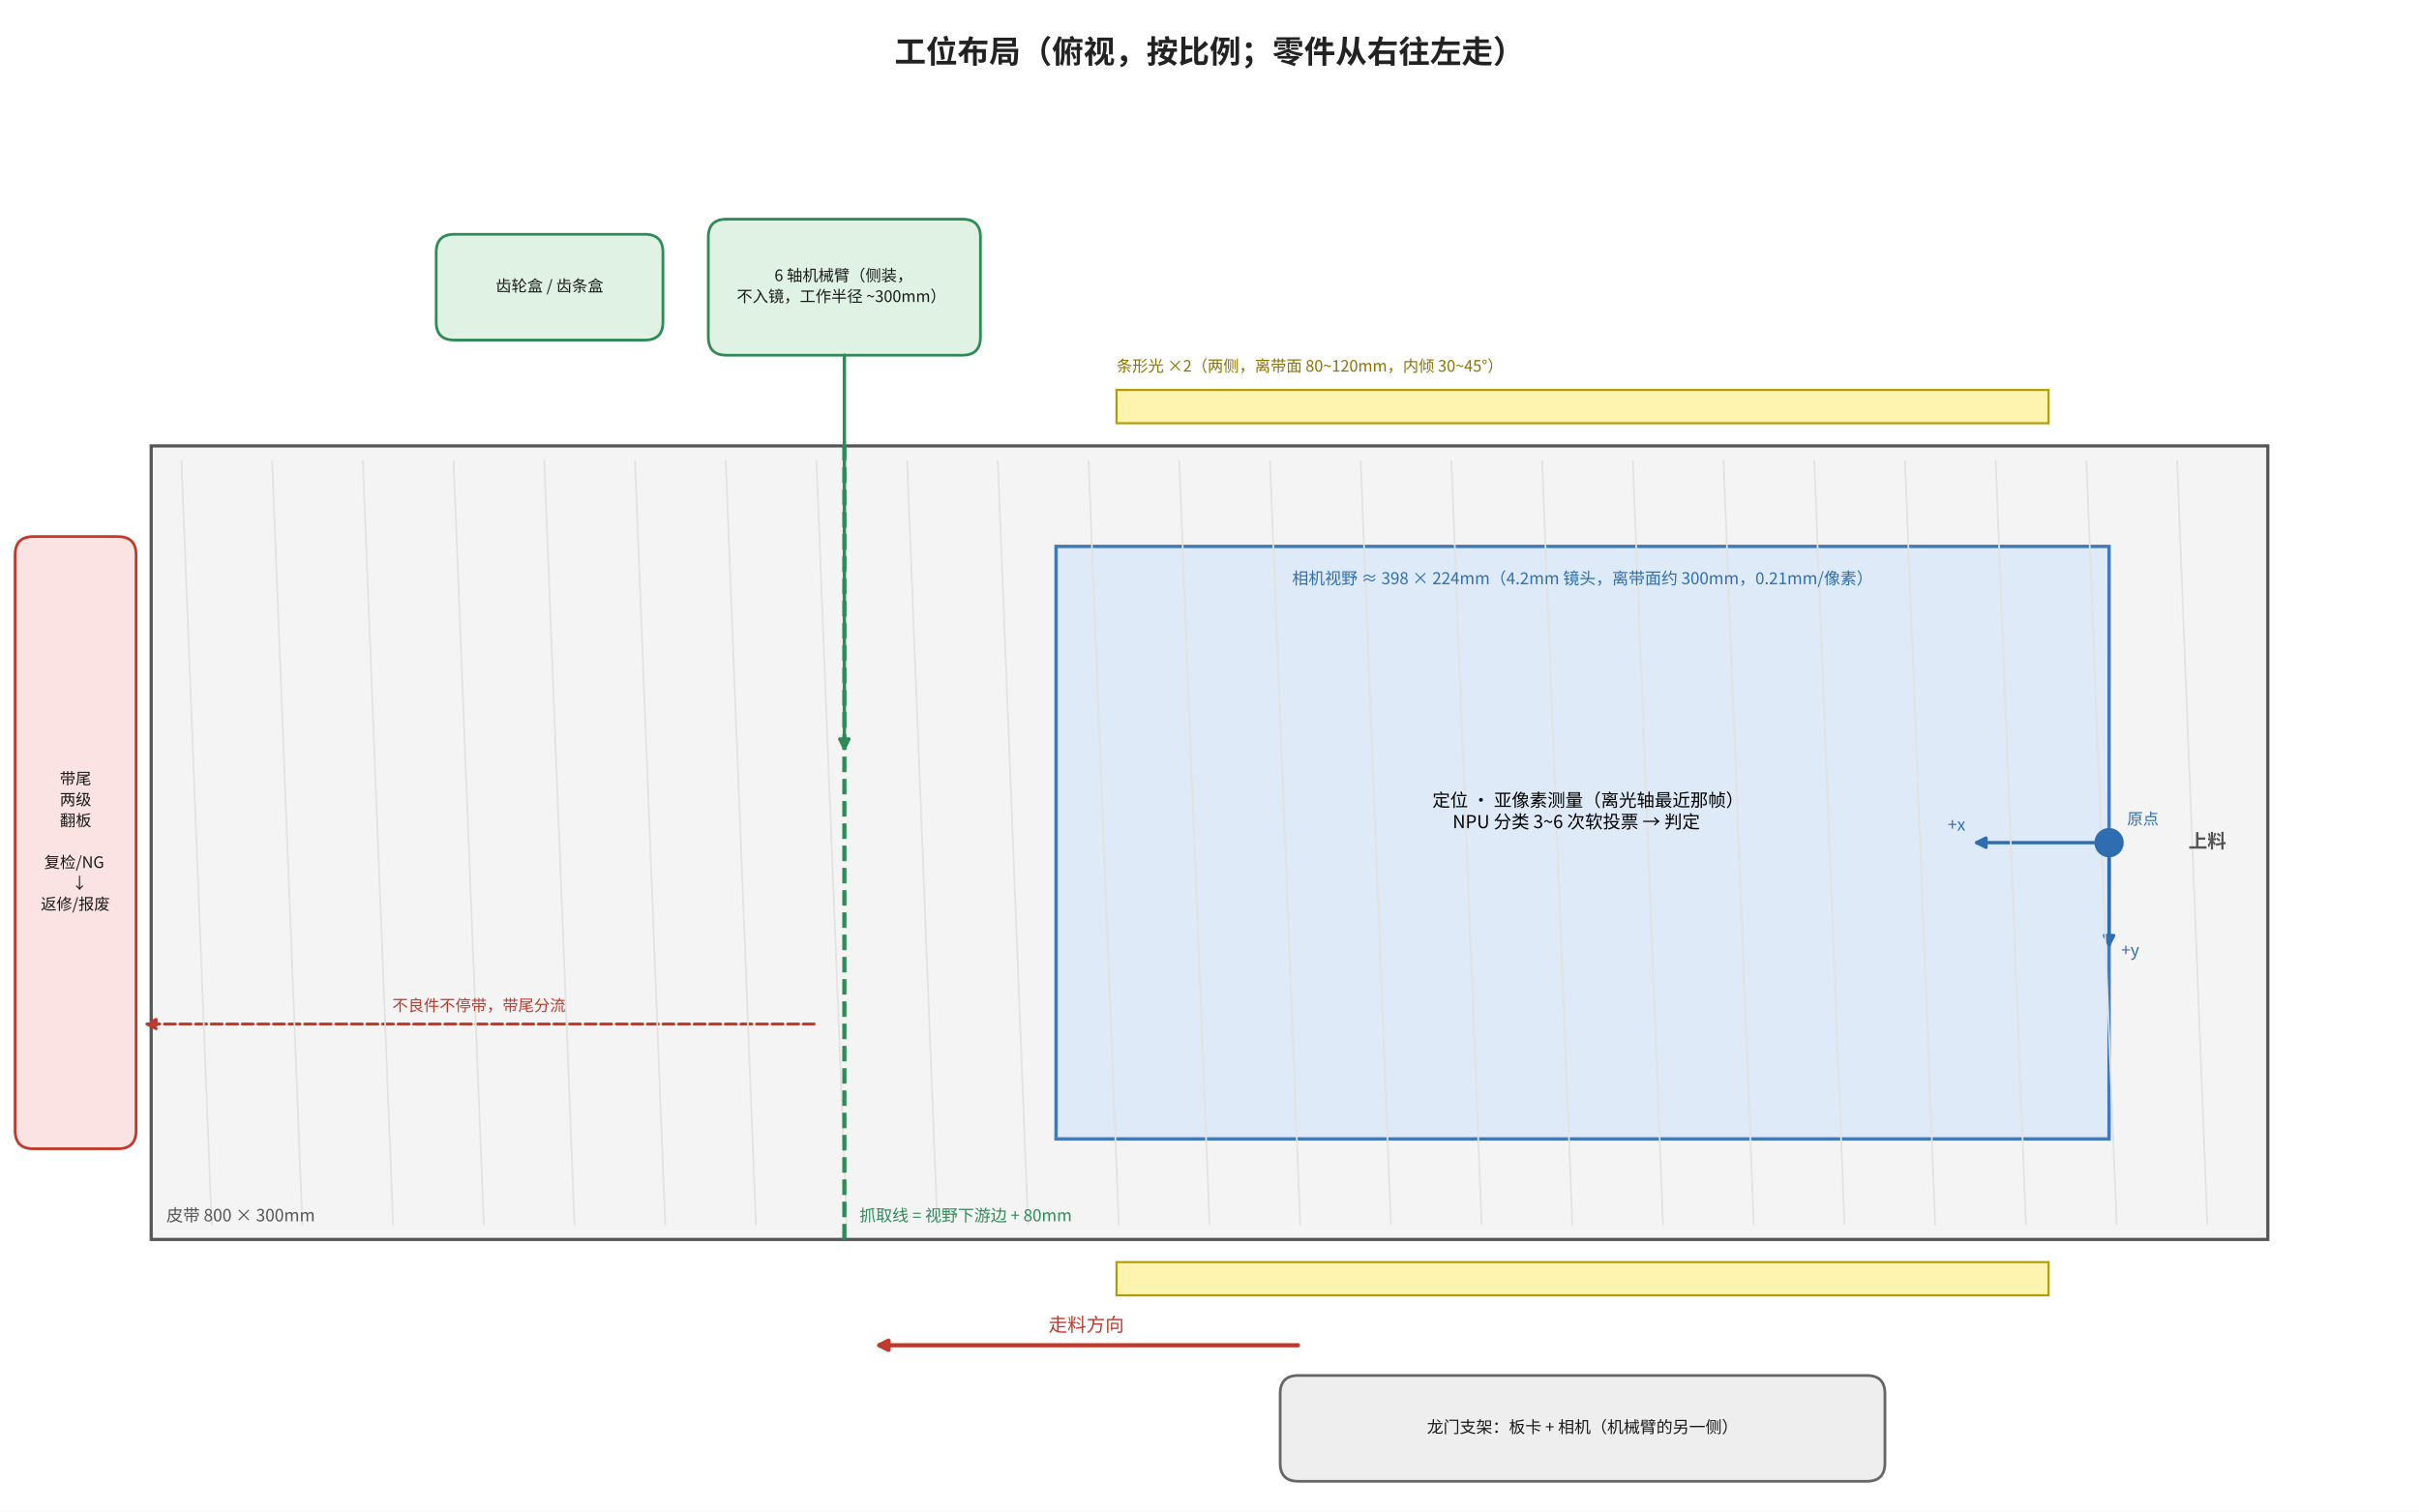
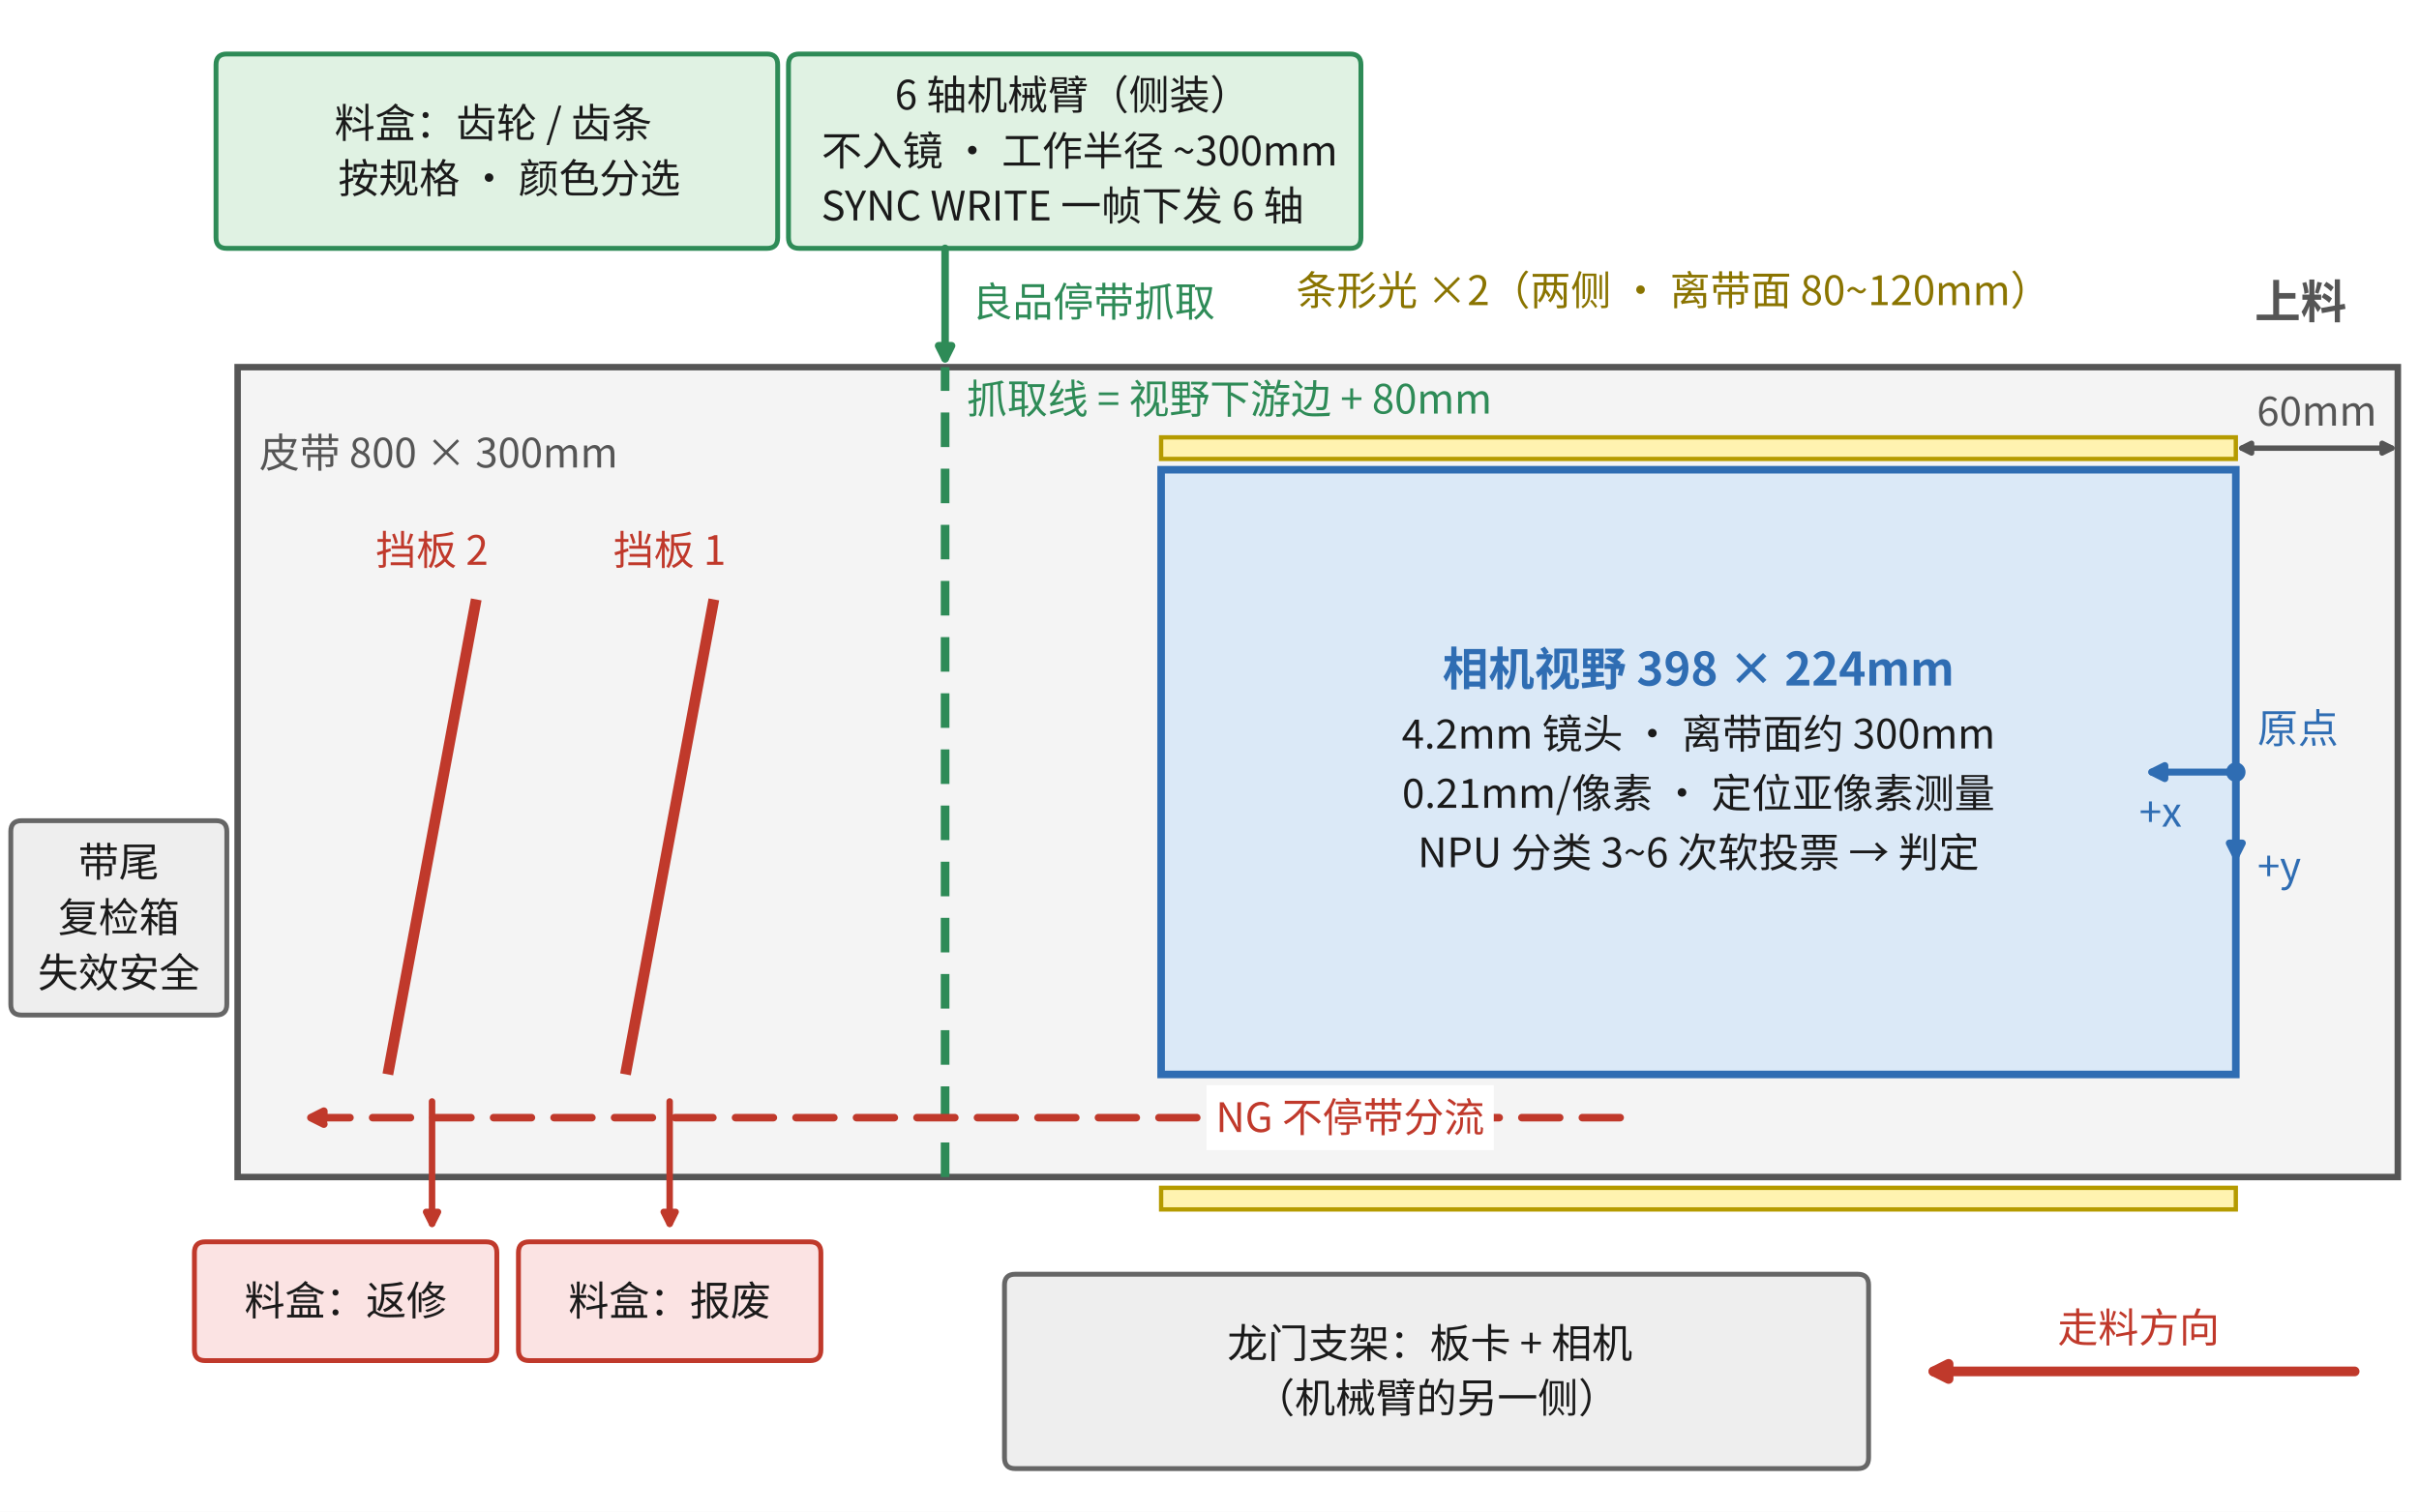
- <svg xmlns="http://www.w3.org/2000/svg" width="1152pt" height="720pt" viewBox="0 0 1152 720" version="1.1">
+ <svg xmlns="http://www.w3.org/2000/svg" width="447.92pt" height="280pt" viewBox="0 0 447.92 280" version="1.1">
  <defs>
    <style type="text/css">*{stroke-linejoin: round; stroke-linecap: butt}</style>
  </defs>
  <g id="figure_1">
    <g id="patch_1">
-       <path d="M 0 720  L 1152 720  L 1152 0  L 0 0  z " style="fill: #ffffff" />
+       <path d="M 0 280  L 447.92 280  L 447.92 0  L 0 0  z " style="fill: #ffffff" />
    </g>
    <g id="axes_1">
+       <g id="line2d_1">
+         <path d="M 66 216  L 50 70  " clip-path="url(#p05f12b96dc)" style="fill: none; stroke: #ededed; stroke-width: 0.7; stroke-linecap: square" />
+       </g>
+       <g id="line2d_2">
+         <path d="M 86 216  L 70 70  " clip-path="url(#p05f12b96dc)" style="fill: none; stroke: #ededed; stroke-width: 0.7; stroke-linecap: square" />
+       </g>
+       <g id="line2d_3">
+         <path d="M 106 216  L 90 70  " clip-path="url(#p05f12b96dc)" style="fill: none; stroke: #ededed; stroke-width: 0.7; stroke-linecap: square" />
+       </g>
+       <g id="line2d_4">
+         <path d="M 126 216  L 110 70  " clip-path="url(#p05f12b96dc)" style="fill: none; stroke: #ededed; stroke-width: 0.7; stroke-linecap: square" />
+       </g>
+       <g id="line2d_5">
+         <path d="M 146 216  L 130 70  " clip-path="url(#p05f12b96dc)" style="fill: none; stroke: #ededed; stroke-width: 0.7; stroke-linecap: square" />
+       </g>
+       <g id="line2d_6">
+         <path d="M 166 216  L 150 70  " clip-path="url(#p05f12b96dc)" style="fill: none; stroke: #ededed; stroke-width: 0.7; stroke-linecap: square" />
+       </g>
+       <g id="line2d_7">
+         <path d="M 186 216  L 170 70  " clip-path="url(#p05f12b96dc)" style="fill: none; stroke: #ededed; stroke-width: 0.7; stroke-linecap: square" />
+       </g>
+       <g id="line2d_8">
+         <path d="M 206 216  L 190 70  " clip-path="url(#p05f12b96dc)" style="fill: none; stroke: #ededed; stroke-width: 0.7; stroke-linecap: square" />
+       </g>
+       <g id="line2d_9">
+         <path d="M 226 216  L 210 70  " clip-path="url(#p05f12b96dc)" style="fill: none; stroke: #ededed; stroke-width: 0.7; stroke-linecap: square" />
+       </g>
+       <g id="line2d_10">
+         <path d="M 246 216  L 230 70  " clip-path="url(#p05f12b96dc)" style="fill: none; stroke: #ededed; stroke-width: 0.7; stroke-linecap: square" />
+       </g>
+       <g id="line2d_11">
+         <path d="M 266 216  L 250 70  " clip-path="url(#p05f12b96dc)" style="fill: none; stroke: #ededed; stroke-width: 0.7; stroke-linecap: square" />
+       </g>
+       <g id="line2d_12">
+         <path d="M 286 216  L 270 70  " clip-path="url(#p05f12b96dc)" style="fill: none; stroke: #ededed; stroke-width: 0.7; stroke-linecap: square" />
+       </g>
+       <g id="line2d_13">
+         <path d="M 306 216  L 290 70  " clip-path="url(#p05f12b96dc)" style="fill: none; stroke: #ededed; stroke-width: 0.7; stroke-linecap: square" />
+       </g>
+       <g id="line2d_14">
+         <path d="M 326 216  L 310 70  " clip-path="url(#p05f12b96dc)" style="fill: none; stroke: #ededed; stroke-width: 0.7; stroke-linecap: square" />
+       </g>
+       <g id="line2d_15">
+         <path d="M 346 216  L 330 70  " clip-path="url(#p05f12b96dc)" style="fill: none; stroke: #ededed; stroke-width: 0.7; stroke-linecap: square" />
+       </g>
+       <g id="line2d_16">
+         <path d="M 366 216  L 350 70  " clip-path="url(#p05f12b96dc)" style="fill: none; stroke: #ededed; stroke-width: 0.7; stroke-linecap: square" />
+       </g>
+       <g id="line2d_17">
+         <path d="M 386 216  L 370 70  " clip-path="url(#p05f12b96dc)" style="fill: none; stroke: #ededed; stroke-width: 0.7; stroke-linecap: square" />
+       </g>
+       <g id="line2d_18">
+         <path d="M 406 216  L 390 70  " clip-path="url(#p05f12b96dc)" style="fill: none; stroke: #ededed; stroke-width: 0.7; stroke-linecap: square" />
+       </g>
+       <g id="line2d_19">
+         <path d="M 426 216  L 410 70  " clip-path="url(#p05f12b96dc)" style="fill: none; stroke: #ededed; stroke-width: 0.7; stroke-linecap: square" />
+       </g>
      <g id="patch_2">
-         <path d="M 72 590.4  L 1080 590.4  L 1080 212.4  L 72 212.4  z " clip-path="url(#p52ec1fbb9e)" style="fill: #f4f4f4; stroke: #555555; stroke-width: 1.5; stroke-linejoin: miter" />
+         <path d="M 44 218  L 444 218  L 444 68  L 44 68  z " clip-path="url(#p4584361cea)" style="fill: #f4f4f4; stroke: #555555; stroke-width: 1.2; stroke-linejoin: miter" />
      </g>
      <g id="patch_3">
-         <path d="M 502.92 542.52  L 1004.4 542.52  L 1004.4 260.28  L 502.92 260.28  z " clip-path="url(#p52ec1fbb9e)" style="fill: #dbe9f7; opacity: 0.9; stroke: #2f6db3; stroke-width: 1.6; stroke-linejoin: miter" />
+         <path d="M 215 199  L 414 199  L 414 87  L 215 87  z " clip-path="url(#p4584361cea)" style="fill: #dbe9f7; stroke: #2f6db3; stroke-width: 1.4; stroke-linejoin: miter" />
      </g>
      <g id="patch_4">
-         <path d="M 1004.4 401.4  Q 972 401.4 941.389 401.4  " clip-path="url(#p52ec1fbb9e)" style="fill: none; stroke: #2f6db3; stroke-width: 1.6; stroke-linecap: round" />
-         <path d="M 945.789 403.6  L 941.389 401.4  L 945.789 399.2  z " clip-path="url(#p52ec1fbb9e)" style="fill: #2f6db3; stroke: #2f6db3; stroke-width: 1.6; stroke-linecap: round" />
+         <path d="M 215 85  L 414 85  L 414 81  L 215 81  z " clip-path="url(#p4584361cea)" style="fill: #fff3b0; stroke: #b59b00; stroke-width: 0.8; stroke-linejoin: miter" />
      </g>
      <g id="patch_5">
-         <path d="M 1004.4 401.4  Q 1004.4 426.6 1004.4 450.011  " clip-path="url(#p52ec1fbb9e)" style="fill: none; stroke: #2f6db3; stroke-width: 1.6; stroke-linecap: round" />
-         <path d="M 1006.6 445.611  L 1004.4 450.011  L 1002.2 445.611  z " clip-path="url(#p52ec1fbb9e)" style="fill: #2f6db3; stroke: #2f6db3; stroke-width: 1.6; stroke-linecap: round" />
+         <path d="M 215 224  L 414 224  L 414 220  L 215 220  z " clip-path="url(#p4584361cea)" style="fill: #fff3b0; stroke: #b59b00; stroke-width: 0.8; stroke-linejoin: miter" />
+       </g>
+       <g id="line2d_20">
+         <path d="M 175 218  L 175 68  " clip-path="url(#p4584361cea)" style="fill: none; stroke-dasharray: 6.4,4; stroke-dashoffset: 0; stroke: #2e8b57; stroke-width: 1.6" />
+       </g>
+       <g id="line2d_21">
+         <path d="M 116 198  L 132 112  " clip-path="url(#p4584361cea)" style="fill: none; stroke: #c0392b; stroke-width: 2; stroke-linecap: square" />
+       </g>
+       <g id="line2d_22">
+         <path d="M 72 198  L 88 112  " clip-path="url(#p4584361cea)" style="fill: none; stroke: #c0392b; stroke-width: 2; stroke-linecap: square" />
      </g>
      <g id="patch_6">
-         <path d="M 345.96 169.2  L 458.28 169.2  Q 466.92 169.2 466.92 160.56  L 466.92 113.04  Q 466.92 104.4 458.28 104.4  L 345.96 104.4  Q 337.32 104.4 337.32 113.04  L 337.32 160.56  Q 337.32 169.2 345.96 169.2  z " clip-path="url(#p52ec1fbb9e)" style="fill: #e0f2e3; stroke: #2e8b57; stroke-width: 1.3; stroke-linejoin: miter" />
+         <path d="M 414 143  Q 405.5 143 398.453 143  " clip-path="url(#p4584361cea)" style="fill: none; stroke: #2f6db3; stroke-width: 1.3; stroke-linecap: round" />
+         <path d="M 400.853 144.2  L 398.453 143  L 400.853 141.8  z " clip-path="url(#p4584361cea)" style="fill: #2f6db3; stroke: #2f6db3; stroke-width: 1.3; stroke-linecap: round" />
      </g>
      <g id="patch_7">
-         <path d="M 402.12 169.2  Q 402.12 263.7 402.12 356.411  " clip-path="url(#p52ec1fbb9e)" style="fill: none; stroke: #2e8b57; stroke-width: 1.6; stroke-linecap: round" />
-         <path d="M 404.32 352.011  L 402.12 356.411  L 399.92 352.011  z " clip-path="url(#p52ec1fbb9e)" style="fill: #2e8b57; stroke: #2e8b57; stroke-width: 1.6; stroke-linecap: round" />
+         <path d="M 414 143  Q 414 151.5 414 158.547  " clip-path="url(#p4584361cea)" style="fill: none; stroke: #2f6db3; stroke-width: 1.3; stroke-linecap: round" />
+         <path d="M 415.2 156.147  L 414 158.547  L 412.8 156.147  z " clip-path="url(#p4584361cea)" style="fill: #2f6db3; stroke: #2f6db3; stroke-width: 1.3; stroke-linecap: round" />
      </g>
      <g id="patch_8">
-         <path d="M 216.36 162  L 307.08 162  Q 315.72 162 315.72 153.36  L 315.72 120.24  Q 315.72 111.6 307.08 111.6  L 216.36 111.6  Q 207.72 111.6 207.72 120.24  L 207.72 153.36  Q 207.72 162 216.36 162  z " clip-path="url(#p52ec1fbb9e)" style="fill: #e0f2e3; stroke: #2e8b57; stroke-width: 1.3; stroke-linejoin: miter" />
+         <path d="M 442.882 83  Q 429 83 415.118 83  " clip-path="url(#p4584361cea)" style="fill: none; stroke: #555555; stroke-linecap: round" />
+         <path d="M 441.082 82.1  L 442.882 83  L 441.082 83.9  z " clip-path="url(#p4584361cea)" style="fill: #555555; stroke: #555555; stroke-linecap: round" />
+         <path d="M 416.918 83.9  L 415.118 83  L 416.918 82.1  z " clip-path="url(#p4584361cea)" style="fill: #555555; stroke: #555555; stroke-linecap: round" />
      </g>
      <g id="patch_9">
-         <path d="M 531.72 201.6  L 975.6 201.6  L 975.6 185.76  L 531.72 185.76  z " clip-path="url(#p52ec1fbb9e)" style="fill: #fff3b0; stroke: #b59b00; stroke-linejoin: miter" />
+         <path d="M 148 46  L 250 46  Q 252 46 252 44  L 252 12  Q 252 10 250 10  L 148 10  Q 146 10 146 12  L 146 44  Q 146 46 148 46  z " clip-path="url(#p4584361cea)" style="fill: #e0f2e3; stroke: #2e8b57; stroke-width: 0.9; stroke-linejoin: miter" />
      </g>
      <g id="patch_10">
-         <path d="M 531.72 617.04  L 975.6 617.04  L 975.6 601.2  L 531.72 601.2  z " clip-path="url(#p52ec1fbb9e)" style="fill: #fff3b0; stroke: #b59b00; stroke-linejoin: miter" />
+         <path d="M 175 46  Q 175 57 175 66.435  " clip-path="url(#p4584361cea)" style="fill: none; stroke: #2e8b57; stroke-width: 1.4; stroke-linecap: round" />
+         <path d="M 176.2 64.035  L 175 66.435  L 173.8 64.035  z " clip-path="url(#p4584361cea)" style="fill: #2e8b57; stroke: #2e8b57; stroke-width: 1.4; stroke-linecap: round" />
      </g>
      <g id="patch_11">
-         <path d="M 618.3 705.6  L 889.02 705.6  Q 897.66 705.6 897.66 696.96  L 897.66 663.84  Q 897.66 655.2 889.02 655.2  L 618.3 655.2  Q 609.66 655.2 609.66 663.84  L 609.66 696.96  Q 609.66 705.6 618.3 705.6  z " clip-path="url(#p52ec1fbb9e)" style="fill: #eeeeee; stroke: #666666; stroke-width: 1.3; stroke-linejoin: miter" />
+         <path d="M 42 46  L 142 46  Q 144 46 144 44  L 144 12  Q 144 10 142 10  L 42 10  Q 40 10 40 12  L 40 44  Q 40 46 42 46  z " clip-path="url(#p4584361cea)" style="fill: #e0f2e3; stroke: #2e8b57; stroke-width: 0.9; stroke-linejoin: miter" />
      </g>
      <g id="patch_12">
-         <path d="M 15.84 547.2  L 56.16 547.2  Q 64.8 547.2 64.8 538.56  L 64.8 264.24  Q 64.8 255.6 56.16 255.6  L 15.84 255.6  Q 7.2 255.6 7.2 264.24  L 7.2 538.56  Q 7.2 547.2 15.84 547.2  z " clip-path="url(#p52ec1fbb9e)" style="fill: #fbe3e3; stroke: #c0392b; stroke-width: 1.3; stroke-linejoin: miter" />
+         <path d="M 124 204  Q 124 216 124 226.658  " clip-path="url(#p4584361cea)" style="fill: none; stroke: #c0392b; stroke-width: 1.2; stroke-linecap: round" />
+         <path d="M 125.1 224.458  L 124 226.658  L 122.9 224.458  z " clip-path="url(#p4584361cea)" style="fill: #c0392b; stroke: #c0392b; stroke-width: 1.2; stroke-linecap: round" />
      </g>
      <g id="patch_13">
-         <path d="M 387.72 487.8  Q 228.06 487.8 69.965 487.8  " clip-path="url(#p52ec1fbb9e)" style="fill: none; stroke-dasharray: 5.18,2.24; stroke-dashoffset: 0; stroke: #c0392b; stroke-width: 1.4; stroke-linecap: round" />
-         <path d="M 74.365 490  L 69.965 487.8  L 74.365 485.6  z " clip-path="url(#p52ec1fbb9e)" style="fill: #c0392b; stroke-dasharray: 5.18,2.24; stroke-dashoffset: 0; stroke: #c0392b; stroke-width: 1.4; stroke-linecap: round" />
+         <path d="M 80 204  Q 80 216 80 226.658  " clip-path="url(#p4584361cea)" style="fill: none; stroke: #c0392b; stroke-width: 1.2; stroke-linecap: round" />
+         <path d="M 81.1 224.458  L 80 226.658  L 78.9 224.458  z " clip-path="url(#p4584361cea)" style="fill: #c0392b; stroke: #c0392b; stroke-width: 1.2; stroke-linecap: round" />
      </g>
      <g id="patch_14">
-         <path d="M 618.12 640.8  Q 517.32 640.8 418.756 640.8  " clip-path="url(#p52ec1fbb9e)" style="fill: none; stroke: #c0392b; stroke-width: 2; stroke-linecap: round" />
-         <path d="M 423.156 643  L 418.756 640.8  L 423.156 638.6  z " clip-path="url(#p52ec1fbb9e)" style="fill: #c0392b; stroke: #c0392b; stroke-width: 2; stroke-linecap: round" />
-       </g>
-       <g id="line2d_1">
-         <path d="M 100.8 583.2  L 86.4 219.6  " clip-path="url(#p52ec1fbb9e)" style="fill: none; stroke: #e2e2e2; stroke-width: 0.8; stroke-linecap: square" />
-       </g>
-       <g id="line2d_2">
-         <path d="M 144 583.2  L 129.6 219.6  " clip-path="url(#p52ec1fbb9e)" style="fill: none; stroke: #e2e2e2; stroke-width: 0.8; stroke-linecap: square" />
-       </g>
-       <g id="line2d_3">
-         <path d="M 187.2 583.2  L 172.8 219.6  " clip-path="url(#p52ec1fbb9e)" style="fill: none; stroke: #e2e2e2; stroke-width: 0.8; stroke-linecap: square" />
-       </g>
-       <g id="line2d_4">
-         <path d="M 230.4 583.2  L 216 219.6  " clip-path="url(#p52ec1fbb9e)" style="fill: none; stroke: #e2e2e2; stroke-width: 0.8; stroke-linecap: square" />
-       </g>
-       <g id="line2d_5">
-         <path d="M 273.6 583.2  L 259.2 219.6  " clip-path="url(#p52ec1fbb9e)" style="fill: none; stroke: #e2e2e2; stroke-width: 0.8; stroke-linecap: square" />
-       </g>
-       <g id="line2d_6">
-         <path d="M 316.8 583.2  L 302.4 219.6  " clip-path="url(#p52ec1fbb9e)" style="fill: none; stroke: #e2e2e2; stroke-width: 0.8; stroke-linecap: square" />
-       </g>
-       <g id="line2d_7">
-         <path d="M 360 583.2  L 345.6 219.6  " clip-path="url(#p52ec1fbb9e)" style="fill: none; stroke: #e2e2e2; stroke-width: 0.8; stroke-linecap: square" />
-       </g>
-       <g id="line2d_8">
-         <path d="M 403.2 583.2  L 388.8 219.6  " clip-path="url(#p52ec1fbb9e)" style="fill: none; stroke: #e2e2e2; stroke-width: 0.8; stroke-linecap: square" />
-       </g>
-       <g id="line2d_9">
-         <path d="M 446.4 583.2  L 432 219.6  " clip-path="url(#p52ec1fbb9e)" style="fill: none; stroke: #e2e2e2; stroke-width: 0.8; stroke-linecap: square" />
-       </g>
-       <g id="line2d_10">
-         <path d="M 489.6 583.2  L 475.2 219.6  " clip-path="url(#p52ec1fbb9e)" style="fill: none; stroke: #e2e2e2; stroke-width: 0.8; stroke-linecap: square" />
-       </g>
-       <g id="line2d_11">
-         <path d="M 532.8 583.2  L 518.4 219.6  " clip-path="url(#p52ec1fbb9e)" style="fill: none; stroke: #e2e2e2; stroke-width: 0.8; stroke-linecap: square" />
-       </g>
-       <g id="line2d_12">
-         <path d="M 576 583.2  L 561.6 219.6  " clip-path="url(#p52ec1fbb9e)" style="fill: none; stroke: #e2e2e2; stroke-width: 0.8; stroke-linecap: square" />
-       </g>
-       <g id="line2d_13">
-         <path d="M 619.2 583.2  L 604.8 219.6  " clip-path="url(#p52ec1fbb9e)" style="fill: none; stroke: #e2e2e2; stroke-width: 0.8; stroke-linecap: square" />
-       </g>
-       <g id="line2d_14">
-         <path d="M 662.4 583.2  L 648 219.6  " clip-path="url(#p52ec1fbb9e)" style="fill: none; stroke: #e2e2e2; stroke-width: 0.8; stroke-linecap: square" />
-       </g>
-       <g id="line2d_15">
-         <path d="M 705.6 583.2  L 691.2 219.6  " clip-path="url(#p52ec1fbb9e)" style="fill: none; stroke: #e2e2e2; stroke-width: 0.8; stroke-linecap: square" />
-       </g>
-       <g id="line2d_16">
-         <path d="M 748.8 583.2  L 734.4 219.6  " clip-path="url(#p52ec1fbb9e)" style="fill: none; stroke: #e2e2e2; stroke-width: 0.8; stroke-linecap: square" />
-       </g>
-       <g id="line2d_17">
-         <path d="M 792 583.2  L 777.6 219.6  " clip-path="url(#p52ec1fbb9e)" style="fill: none; stroke: #e2e2e2; stroke-width: 0.8; stroke-linecap: square" />
-       </g>
-       <g id="line2d_18">
-         <path d="M 835.2 583.2  L 820.8 219.6  " clip-path="url(#p52ec1fbb9e)" style="fill: none; stroke: #e2e2e2; stroke-width: 0.8; stroke-linecap: square" />
-       </g>
-       <g id="line2d_19">
-         <path d="M 878.4 583.2  L 864 219.6  " clip-path="url(#p52ec1fbb9e)" style="fill: none; stroke: #e2e2e2; stroke-width: 0.8; stroke-linecap: square" />
-       </g>
-       <g id="line2d_20">
-         <path d="M 921.6 583.2  L 907.2 219.6  " clip-path="url(#p52ec1fbb9e)" style="fill: none; stroke: #e2e2e2; stroke-width: 0.8; stroke-linecap: square" />
-       </g>
-       <g id="line2d_21">
-         <path d="M 964.8 583.2  L 950.4 219.6  " clip-path="url(#p52ec1fbb9e)" style="fill: none; stroke: #e2e2e2; stroke-width: 0.8; stroke-linecap: square" />
-       </g>
-       <g id="line2d_22">
-         <path d="M 1008 583.2  L 993.6 219.6  " clip-path="url(#p52ec1fbb9e)" style="fill: none; stroke: #e2e2e2; stroke-width: 0.8; stroke-linecap: square" />
-       </g>
-       <g id="line2d_23">
-         <path d="M 1051.2 583.2  L 1036.8 219.6  " clip-path="url(#p52ec1fbb9e)" style="fill: none; stroke: #e2e2e2; stroke-width: 0.8; stroke-linecap: square" />
-       </g>
-       <g id="line2d_24">
-         <path d="M 402.12 590.4  L 402.12 212.4  " clip-path="url(#p52ec1fbb9e)" style="fill: none; stroke-dasharray: 7.4,3.2; stroke-dashoffset: 0; stroke: #2e8b57; stroke-width: 2" />
+         <path d="M 98 252  L 150 252  Q 152 252 152 250  L 152 232  Q 152 230 150 230  L 98 230  Q 96 230 96 232  L 96 250  Q 96 252 98 252  z " clip-path="url(#p4584361cea)" style="fill: #fbe3e3; stroke: #c0392b; stroke-width: 0.9; stroke-linejoin: miter" />
+       </g>
+       <g id="patch_15">
+         <path d="M 38 252  L 90 252  Q 92 252 92 250  L 92 232  Q 92 230 90 230  L 38 230  Q 36 230 36 232  L 36 250  Q 36 252 38 252  z " clip-path="url(#p4584361cea)" style="fill: #fbe3e3; stroke: #c0392b; stroke-width: 0.9; stroke-linejoin: miter" />
+       </g>
+       <g id="patch_16">
+         <path d="M 300 207  Q 178 207 57.565 207  " clip-path="url(#p4584361cea)" style="fill: none; stroke-dasharray: 7,4.2; stroke-dashoffset: 0; stroke: #c0392b; stroke-width: 1.4; stroke-linecap: round" />
+         <path d="M 59.965 208.2  L 57.565 207  L 59.965 205.8  z " clip-path="url(#p4584361cea)" style="fill: #c0392b; stroke-dasharray: 7,4.2; stroke-dashoffset: 0; stroke: #c0392b; stroke-width: 1.4; stroke-linecap: round" />
+       </g>
+       <g id="patch_17">
+         <path d="M 4 188  L 40 188  Q 42 188 42 186  L 42 154  Q 42 152 40 152  L 4 152  Q 2 152 2 154  L 2 186  Q 2 188 4 188  z " clip-path="url(#p4584361cea)" style="fill: #eeeeee; stroke: #666666; stroke-width: 0.9; stroke-linejoin: miter" />
+       </g>
+       <g id="patch_18">
+         <path d="M 188 272  L 344 272  Q 346 272 346 270  L 346 238  Q 346 236 344 236  L 188 236  Q 186 236 186 238  L 186 270  Q 186 272 188 272  z " clip-path="url(#p4584361cea)" style="fill: #eeeeee; stroke: #666666; stroke-width: 0.9; stroke-linejoin: miter" />
+       </g>
+       <g id="patch_19">
+         <path d="M 436 254  Q 396 254 358.012 254  " clip-path="url(#p4584361cea)" style="fill: none; stroke: #c0392b; stroke-width: 1.8; stroke-linecap: round" />
+         <path d="M 360.812 255.4  L 358.012 254  L 360.812 252.6  z " clip-path="url(#p4584361cea)" style="fill: #c0392b; stroke: #c0392b; stroke-width: 1.8; stroke-linecap: round" />
      </g>
      <g id="text_1">
-         <text style="font-weight: 700; font-size: 15px; font-family: 'Microsoft YaHei', 'Noto Sans CJK SC', 'WenQuanYi Zen Hei', 'SimHei', 'DejaVu Sans', sans-serif; text-anchor: middle; fill: #222222" x="576" y="29.991" transform="rotate(-0 576 29.99063)">工位布局（俯视，按比例；零件从右往左走）</text>
+         <text style="font-size: 7.5px; font-family: 'Microsoft YaHei', 'Noto Sans CJK SC', 'WenQuanYi Zen Hei', 'SimHei', 'DejaVu Sans', sans-serif; text-anchor: start; fill: #555555" x="48" y="86.589" transform="rotate(-0 48 86.58926)">皮带 800 × 300mm</text>
      </g>
      <g id="text_2">
-         <text style="font-size: 8px; font-family: 'Microsoft YaHei', 'Noto Sans CJK SC', 'WenQuanYi Zen Hei', 'SimHei', 'DejaVu Sans', sans-serif; text-anchor: start; fill: #555555" x="79.2" y="581.76" transform="rotate(-0 79.2 581.76)">皮带 800 × 300mm</text>
+         <text style="font-weight: 700; font-size: 8.5px; font-family: 'Microsoft YaHei', 'Noto Sans CJK SC', 'WenQuanYi Zen Hei', 'SimHei', 'DejaVu Sans', sans-serif; text-anchor: middle; fill: #2f6db3" x="314.5" y="126.964" transform="rotate(-0 314.5 126.9637)">相机视野 398 × 224mm</text>
      </g>
      <g id="text_3">
-         <text style="font-size: 7.8px; font-family: 'Microsoft YaHei', 'Noto Sans CJK SC', 'WenQuanYi Zen Hei', 'SimHei', 'DejaVu Sans', sans-serif; text-anchor: middle; fill: #2f6db3" x="753.66" y="278.28" transform="rotate(-0 753.66 278.28)">相机视野 ≈ 398 × 224mm（4.2mm 镜头，离带面约 300mm，0.21mm/像素）</text>
+         <text style="font-size: 7.5px; font-family: 'Microsoft YaHei', 'Noto Sans CJK SC', 'WenQuanYi Zen Hei', 'SimHei', 'DejaVu Sans', sans-serif; text-anchor: middle; fill: #1a1a1a" x="314.5" y="138.63" transform="rotate(-0 314.5 138.6297)">4.2mm 镜头 · 离带面约 300mm</text>
      </g>
      <g id="text_4">
-         <text style="font-size: 8.5px; font-family: 'Microsoft YaHei', 'Noto Sans CJK SC', 'WenQuanYi Zen Hei', 'SimHei', 'DejaVu Sans', sans-serif" transform="translate(682.1212 384.2075)">定位 · 亚像素测量（离光轴最近那帧）</text>
-         <text style="font-size: 8.5px; font-family: 'Microsoft YaHei', 'Noto Sans CJK SC', 'WenQuanYi Zen Hei', 'SimHei', 'DejaVu Sans', sans-serif" transform="translate(691.7561 394.4742)">NPU 分类 3~6 次软投票 → 判定</text>
+         <text style="font-size: 7.5px; font-family: 'Microsoft YaHei', 'Noto Sans CJK SC', 'WenQuanYi Zen Hei', 'SimHei', 'DejaVu Sans', sans-serif; text-anchor: middle; fill: #1a1a1a" x="314.5" y="149.619" transform="rotate(-0 314.5 149.6186)">0.21mm/像素 · 定位亚像素测量</text>
      </g>
      <g id="text_5">
-         <text style="font-size: 8px; font-family: 'Microsoft YaHei', 'Noto Sans CJK SC', 'WenQuanYi Zen Hei', 'SimHei', 'DejaVu Sans', sans-serif; text-anchor: end; fill: #2f6db3" x="936" y="395.64" transform="rotate(-0 936 395.64)">+x</text>
+         <text style="font-size: 7.5px; font-family: 'Microsoft YaHei', 'Noto Sans CJK SC', 'WenQuanYi Zen Hei', 'SimHei', 'DejaVu Sans', sans-serif; text-anchor: middle; fill: #1a1a1a" x="314.5" y="160.619" transform="rotate(-0 314.5 160.6186)">NPU 分类 3~6 次软投票 → 判定</text>
      </g>
      <g id="text_6">
-         <text style="font-size: 8px; font-family: 'Microsoft YaHei', 'Noto Sans CJK SC', 'WenQuanYi Zen Hei', 'SimHei', 'DejaVu Sans', sans-serif; text-anchor: start; fill: #2f6db3" x="1010.16" y="455.4" transform="rotate(-0 1010.16 455.4)">+y</text>
+         <text style="font-size: 7.5px; font-family: 'Microsoft YaHei', 'Noto Sans CJK SC', 'WenQuanYi Zen Hei', 'SimHei', 'DejaVu Sans', sans-serif; text-anchor: end; fill: #2f6db3" x="404" y="153.111" transform="rotate(-0 404 153.1111)">+x</text>
      </g>
      <g id="text_7">
-         <text style="font-size: 7.5px; font-family: 'Microsoft YaHei', 'Noto Sans CJK SC', 'WenQuanYi Zen Hei', 'SimHei', 'DejaVu Sans', sans-serif; text-anchor: start; fill: #2f6db3" x="1013.04" y="392.76" transform="rotate(-0 1013.04 392.76)">原点</text>
+         <text style="font-size: 7.5px; font-family: 'Microsoft YaHei', 'Noto Sans CJK SC', 'WenQuanYi Zen Hei', 'SimHei', 'DejaVu Sans', sans-serif; text-anchor: start; fill: #2f6db3" x="418" y="163.157" transform="rotate(-0 418 163.1572)">+y</text>
      </g>
      <g id="text_8">
-         <text style="font-size: 7.8px; font-family: 'Microsoft YaHei', 'Noto Sans CJK SC', 'WenQuanYi Zen Hei', 'SimHei', 'DejaVu Sans', sans-serif; text-anchor: start; fill: #2e8b57" x="409.32" y="581.76" transform="rotate(-0 409.32 581.76)">抓取线 = 视野下游边 + 80mm</text>
+         <text style="font-size: 7.5px; font-family: 'Microsoft YaHei', 'Noto Sans CJK SC', 'WenQuanYi Zen Hei', 'SimHei', 'DejaVu Sans', sans-serif; text-anchor: start; fill: #2f6db3" x="418" y="137.622" transform="rotate(-0 418 137.6221)">原点</text>
      </g>
      <g id="text_9">
-         <text style="font-size: 7.5px; font-family: 'Microsoft YaHei', 'Noto Sans CJK SC', 'WenQuanYi Zen Hei', 'SimHei', 'DejaVu Sans', sans-serif; fill: #1a1a1a" transform="translate(368.8112 133.8864)">6 轴机械臂（侧装，</text>
-         <text style="font-size: 7.5px; font-family: 'Microsoft YaHei', 'Noto Sans CJK SC', 'WenQuanYi Zen Hei', 'SimHei', 'DejaVu Sans', sans-serif; fill: #1a1a1a" transform="translate(350.854 143.8445)">不入镜，工作半径 ~300mm）</text>
+         <text style="font-weight: 700; font-size: 8.5px; font-family: 'Microsoft YaHei', 'Noto Sans CJK SC', 'WenQuanYi Zen Hei', 'SimHei', 'DejaVu Sans', sans-serif; text-anchor: middle; fill: #555555" x="426" y="58.955" transform="rotate(-0 426 58.95508)">上料</text>
      </g>
      <g id="text_10">
-         <text style="font-size: 7.5px; font-family: 'Microsoft YaHei', 'Noto Sans CJK SC', 'WenQuanYi Zen Hei', 'SimHei', 'DejaVu Sans', sans-serif; text-anchor: middle; fill: #1a1a1a" x="261.72" y="138.865" transform="rotate(-0 261.72 138.8654)">齿轮盒 / 齿条盒</text>
+         <text style="font-size: 7.5px; font-family: 'Microsoft YaHei', 'Noto Sans CJK SC', 'WenQuanYi Zen Hei', 'SimHei', 'DejaVu Sans', sans-serif; text-anchor: middle; fill: #555555" x="429" y="78.837" transform="rotate(-0 429 78.83652)">60mm</text>
      </g>
      <g id="text_11">
-         <text style="font-size: 7.5px; font-family: 'Microsoft YaHei', 'Noto Sans CJK SC', 'WenQuanYi Zen Hei', 'SimHei', 'DejaVu Sans', sans-serif; text-anchor: start; fill: #8a7400" x="531.72" y="177.025" transform="rotate(-0 531.72 177.0254)">条形光 ×2（两侧，离带面 80~120mm，内倾 30~45°）</text>
+         <text style="font-size: 7.5px; font-family: 'Microsoft YaHei', 'Noto Sans CJK SC', 'WenQuanYi Zen Hei', 'SimHei', 'DejaVu Sans', sans-serif; text-anchor: start; fill: #2e8b57" x="179" y="76.607" transform="rotate(-0 179 76.60742)">抓取线 = 视野下游边 + 80mm</text>
      </g>
      <g id="text_12">
-         <text style="font-size: 7.8px; font-family: 'Microsoft YaHei', 'Noto Sans CJK SC', 'WenQuanYi Zen Hei', 'SimHei', 'DejaVu Sans', sans-serif; text-anchor: middle; fill: #1a1a1a" x="753.66" y="682.548" transform="rotate(-0 753.66 682.548)">龙门支架：板卡 + 相机（机械臂的另一侧）</text>
+         <text style="font-size: 7.5px; font-family: 'Microsoft YaHei', 'Noto Sans CJK SC', 'WenQuanYi Zen Hei', 'SimHei', 'DejaVu Sans', sans-serif; fill: #1a1a1a" transform="translate(165.6912 20.28965)">6 轴机械臂（侧装）</text>
+         <text style="font-size: 7.5px; font-family: 'Microsoft YaHei', 'Noto Sans CJK SC', 'WenQuanYi Zen Hei', 'SimHei', 'DejaVu Sans', sans-serif; fill: #1a1a1a" transform="translate(152.1115 30.65137)">不入镜 · 工作半径 ~300mm</text>
+         <text style="font-size: 7.5px; font-family: 'Microsoft YaHei', 'Noto Sans CJK SC', 'WenQuanYi Zen Hei', 'SimHei', 'DejaVu Sans', sans-serif; fill: #1a1a1a" transform="translate(152.0488 40.8209)">SYNC WRITE 一帧下发 6 轴</text>
      </g>
      <g id="text_13">
-         <text style="font-size: 7.5px; font-family: 'Microsoft YaHei', 'Noto Sans CJK SC', 'WenQuanYi Zen Hei', 'SimHei', 'DejaVu Sans', sans-serif; fill: #1a1a1a" transform="translate(28.5 373.5911)">带尾</text>
-         <text style="font-size: 7.5px; font-family: 'Microsoft YaHei', 'Noto Sans CJK SC', 'WenQuanYi Zen Hei', 'SimHei', 'DejaVu Sans', sans-serif; fill: #1a1a1a" transform="translate(28.5 383.5492)">两级</text>
-         <text style="font-size: 7.5px; font-family: 'Microsoft YaHei', 'Noto Sans CJK SC', 'WenQuanYi Zen Hei', 'SimHei', 'DejaVu Sans', sans-serif; fill: #1a1a1a" transform="translate(28.5 393.5073)">翻板</text>
-         <text style="font-size: 7.5px; font-family: 'Microsoft YaHei', 'Noto Sans CJK SC', 'WenQuanYi Zen Hei', 'SimHei', 'DejaVu Sans', sans-serif; fill: #1a1a1a" transform="translate(36 403.4654)" />
-         <text style="font-size: 7.5px; font-family: 'Microsoft YaHei', 'Noto Sans CJK SC', 'WenQuanYi Zen Hei', 'SimHei', 'DejaVu Sans', sans-serif; fill: #1a1a1a" transform="translate(21.06094 413.4236)">复检/NG</text>
-         <text style="font-size: 7.5px; font-family: 'Microsoft YaHei', 'Noto Sans CJK SC', 'WenQuanYi Zen Hei', 'SimHei', 'DejaVu Sans', sans-serif; fill: #1a1a1a" transform="translate(34.125 423.3817)">↓</text>
-         <text style="font-size: 7.5px; font-family: 'Microsoft YaHei', 'Noto Sans CJK SC', 'WenQuanYi Zen Hei', 'SimHei', 'DejaVu Sans', sans-serif; fill: #1a1a1a" transform="translate(19.39805 433.3398)">返修/报废</text>
+         <text style="font-size: 7.5px; font-family: 'Microsoft YaHei', 'Noto Sans CJK SC', 'WenQuanYi Zen Hei', 'SimHei', 'DejaVu Sans', sans-serif; text-anchor: start; fill: #2e8b57" x="180" y="58.629" transform="rotate(-0 180 58.6291)">良品停带抓取</text>
      </g>
      <g id="text_14">
-         <text style="font-size: 7.5px; font-family: 'Microsoft YaHei', 'Noto Sans CJK SC', 'WenQuanYi Zen Hei', 'SimHei', 'DejaVu Sans', sans-serif; text-anchor: middle; fill: #c0392b" x="228.06" y="481.616" transform="rotate(-0 228.06 481.6155)">不良件不停带，带尾分流</text>
+         <text style="font-size: 7.5px; font-family: 'Microsoft YaHei', 'Noto Sans CJK SC', 'WenQuanYi Zen Hei', 'SimHei', 'DejaVu Sans', sans-serif; fill: #1a1a1a" transform="translate(61.92852 25.51855)">料盒：齿轮 / 齿条</text>
+         <text style="font-size: 7.5px; font-family: 'Microsoft YaHei', 'Noto Sans CJK SC', 'WenQuanYi Zen Hei', 'SimHei', 'DejaVu Sans', sans-serif; fill: #1a1a1a" transform="translate(62.62754 35.73965)">按规格 · 颜色分选</text>
      </g>
      <g id="text_15">
-         <text style="font-size: 9px; font-family: 'Microsoft YaHei', 'Noto Sans CJK SC', 'WenQuanYi Zen Hei', 'SimHei', 'DejaVu Sans', sans-serif; text-anchor: middle; fill: #c0392b" x="517.32" y="634.243" transform="rotate(-0 517.32 634.2427)">走料方向</text>
+         <text style="font-size: 7.5px; font-family: 'Microsoft YaHei', 'Noto Sans CJK SC', 'WenQuanYi Zen Hei', 'SimHei', 'DejaVu Sans', sans-serif; text-anchor: middle; fill: #c0392b" x="124" y="104.615" transform="rotate(-0 124 104.615)">挡板 1</text>
      </g>
      <g id="text_16">
-         <text style="font-weight: 700; font-size: 9px; font-family: 'Microsoft YaHei', 'Noto Sans CJK SC', 'WenQuanYi Zen Hei', 'SimHei', 'DejaVu Sans', sans-serif; text-anchor: middle; fill: #555555" x="1051.2" y="403.879" transform="rotate(-0 1051.2 403.8785)">上料</text>
-       </g>
-       <g id="patch_15">
-         <path d="M 1004.4 407.88  C 1006.119 407.88 1007.767 407.197 1008.982 405.982  C 1010.197 404.767 1010.88 403.119 1010.88 401.4  C 1010.88 399.681 1010.197 398.033 1008.982 396.818  C 1007.767 395.603 1006.119 394.92 1004.4 394.92  C 1002.681 394.92 1001.033 395.603 999.818 396.818  C 998.603 398.033 997.92 399.681 997.92 401.4  C 997.92 403.119 998.603 404.767 999.818 405.982  C 1001.033 407.197 1002.681 407.88 1004.4 407.88  z " clip-path="url(#p52ec1fbb9e)" style="fill: #2f6db3; stroke: #2f6db3; stroke-linejoin: miter" />
+         <text style="font-size: 7.5px; font-family: 'Microsoft YaHei', 'Noto Sans CJK SC', 'WenQuanYi Zen Hei', 'SimHei', 'DejaVu Sans', sans-serif; text-anchor: middle; fill: #c0392b" x="80" y="104.615" transform="rotate(-0 80 104.615)">挡板 2</text>
+       </g>
+       <g id="text_17">
+         <text style="font-size: 7.5px; font-family: 'Microsoft YaHei', 'Noto Sans CJK SC', 'WenQuanYi Zen Hei', 'SimHei', 'DejaVu Sans', sans-serif; text-anchor: middle; fill: #1a1a1a" x="124" y="243.641" transform="rotate(-0 124 243.6408)">料盒：报废</text>
+       </g>
+       <g id="text_18">
+         <text style="font-size: 7.5px; font-family: 'Microsoft YaHei', 'Noto Sans CJK SC', 'WenQuanYi Zen Hei', 'SimHei', 'DejaVu Sans', sans-serif; text-anchor: middle; fill: #1a1a1a" x="64" y="243.597" transform="rotate(-0 64 243.5969)">料盒：返修</text>
+       </g>
+       <g id="text_19">
+         <g id="patch_20">
+           <path d="M 223.403 213.014  L 276.597 213.014  L 276.597 200.986  L 223.403 200.986  z " style="fill: #ffffff" />
+         </g>
+         <text style="font-size: 7.5px; font-family: 'Microsoft YaHei', 'Noto Sans CJK SC', 'WenQuanYi Zen Hei', 'SimHei', 'DejaVu Sans', sans-serif; text-anchor: middle; fill: #c0392b" x="250" y="209.662" transform="rotate(-0 250 209.6625)">NG 不停带分流</text>
+       </g>
+       <g id="text_20">
+         <text style="font-size: 7.5px; font-family: 'Microsoft YaHei', 'Noto Sans CJK SC', 'WenQuanYi Zen Hei', 'SimHei', 'DejaVu Sans', sans-serif; fill: #1a1a1a" transform="translate(14.5 162.3646)">带尾</text>
+         <text style="font-size: 7.5px; font-family: 'Microsoft YaHei', 'Noto Sans CJK SC', 'WenQuanYi Zen Hei', 'SimHei', 'DejaVu Sans', sans-serif; fill: #1a1a1a" transform="translate(10.75 172.6221)">复检箱</text>
+         <text style="font-size: 7.5px; font-family: 'Microsoft YaHei', 'Noto Sans CJK SC', 'WenQuanYi Zen Hei', 'SimHei', 'DejaVu Sans', sans-serif; fill: #1a1a1a" transform="translate(7 182.8607)">失效安全</text>
+       </g>
+       <g id="text_21">
+         <text style="font-size: 7.5px; font-family: 'Microsoft YaHei', 'Noto Sans CJK SC', 'WenQuanYi Zen Hei', 'SimHei', 'DejaVu Sans', sans-serif; text-anchor: start; fill: #8a7400" x="240" y="56.503" transform="rotate(-0 240 56.50312)">条形光 ×2（两侧 · 离带面 80~120mm）</text>
+       </g>
+       <g id="text_22">
+         <text style="font-size: 7.5px; font-family: 'Microsoft YaHei', 'Noto Sans CJK SC', 'WenQuanYi Zen Hei', 'SimHei', 'DejaVu Sans', sans-serif; fill: #1a1a1a" transform="translate(227.249 251.5045)">龙门支架：板卡 + 相机</text>
+         <text style="font-size: 7.5px; font-family: 'Microsoft YaHei', 'Noto Sans CJK SC', 'WenQuanYi Zen Hei', 'SimHei', 'DejaVu Sans', sans-serif; fill: #1a1a1a" transform="translate(232.25 261.6318)">（机械臂的另一侧）</text>
+       </g>
+       <g id="text_23">
+         <text style="font-size: 7.5px; font-family: 'Microsoft YaHei', 'Noto Sans CJK SC', 'WenQuanYi Zen Hei', 'SimHei', 'DejaVu Sans', sans-serif; text-anchor: middle; fill: #c0392b" x="396" y="248.622" transform="rotate(-0 396 248.6221)">走料方向</text>
+       </g>
+       <g id="patch_21">
+         <path d="M 414 144.3  C 414.345 144.3 414.675 144.163 414.919 143.919  C 415.163 143.675 415.3 143.345 415.3 143  C 415.3 142.655 415.163 142.325 414.919 142.081  C 414.675 141.837 414.345 141.7 414 141.7  C 413.655 141.7 413.325 141.837 413.081 142.081  C 412.837 142.325 412.7 142.655 412.7 143  C 412.7 143.345 412.837 143.675 413.081 143.919  C 413.325 144.163 413.655 144.3 414 144.3  z " clip-path="url(#p4584361cea)" style="fill: #2f6db3; stroke: #2f6db3; stroke-linejoin: miter" />
      </g>
    </g>
  </g>
  <defs>
-     <clipPath id="p52ec1fbb9e">
-       <rect x="0" y="0" width="1152" height="720" />
+     <clipPath id="p05f12b96dc">
+       <rect x="44" y="68" width="400" height="150" />
+     </clipPath>
+     <clipPath id="p4584361cea">
+       <rect x="0" y="0" width="447.92" height="280" />
    </clipPath>
  </defs>
</svg>
